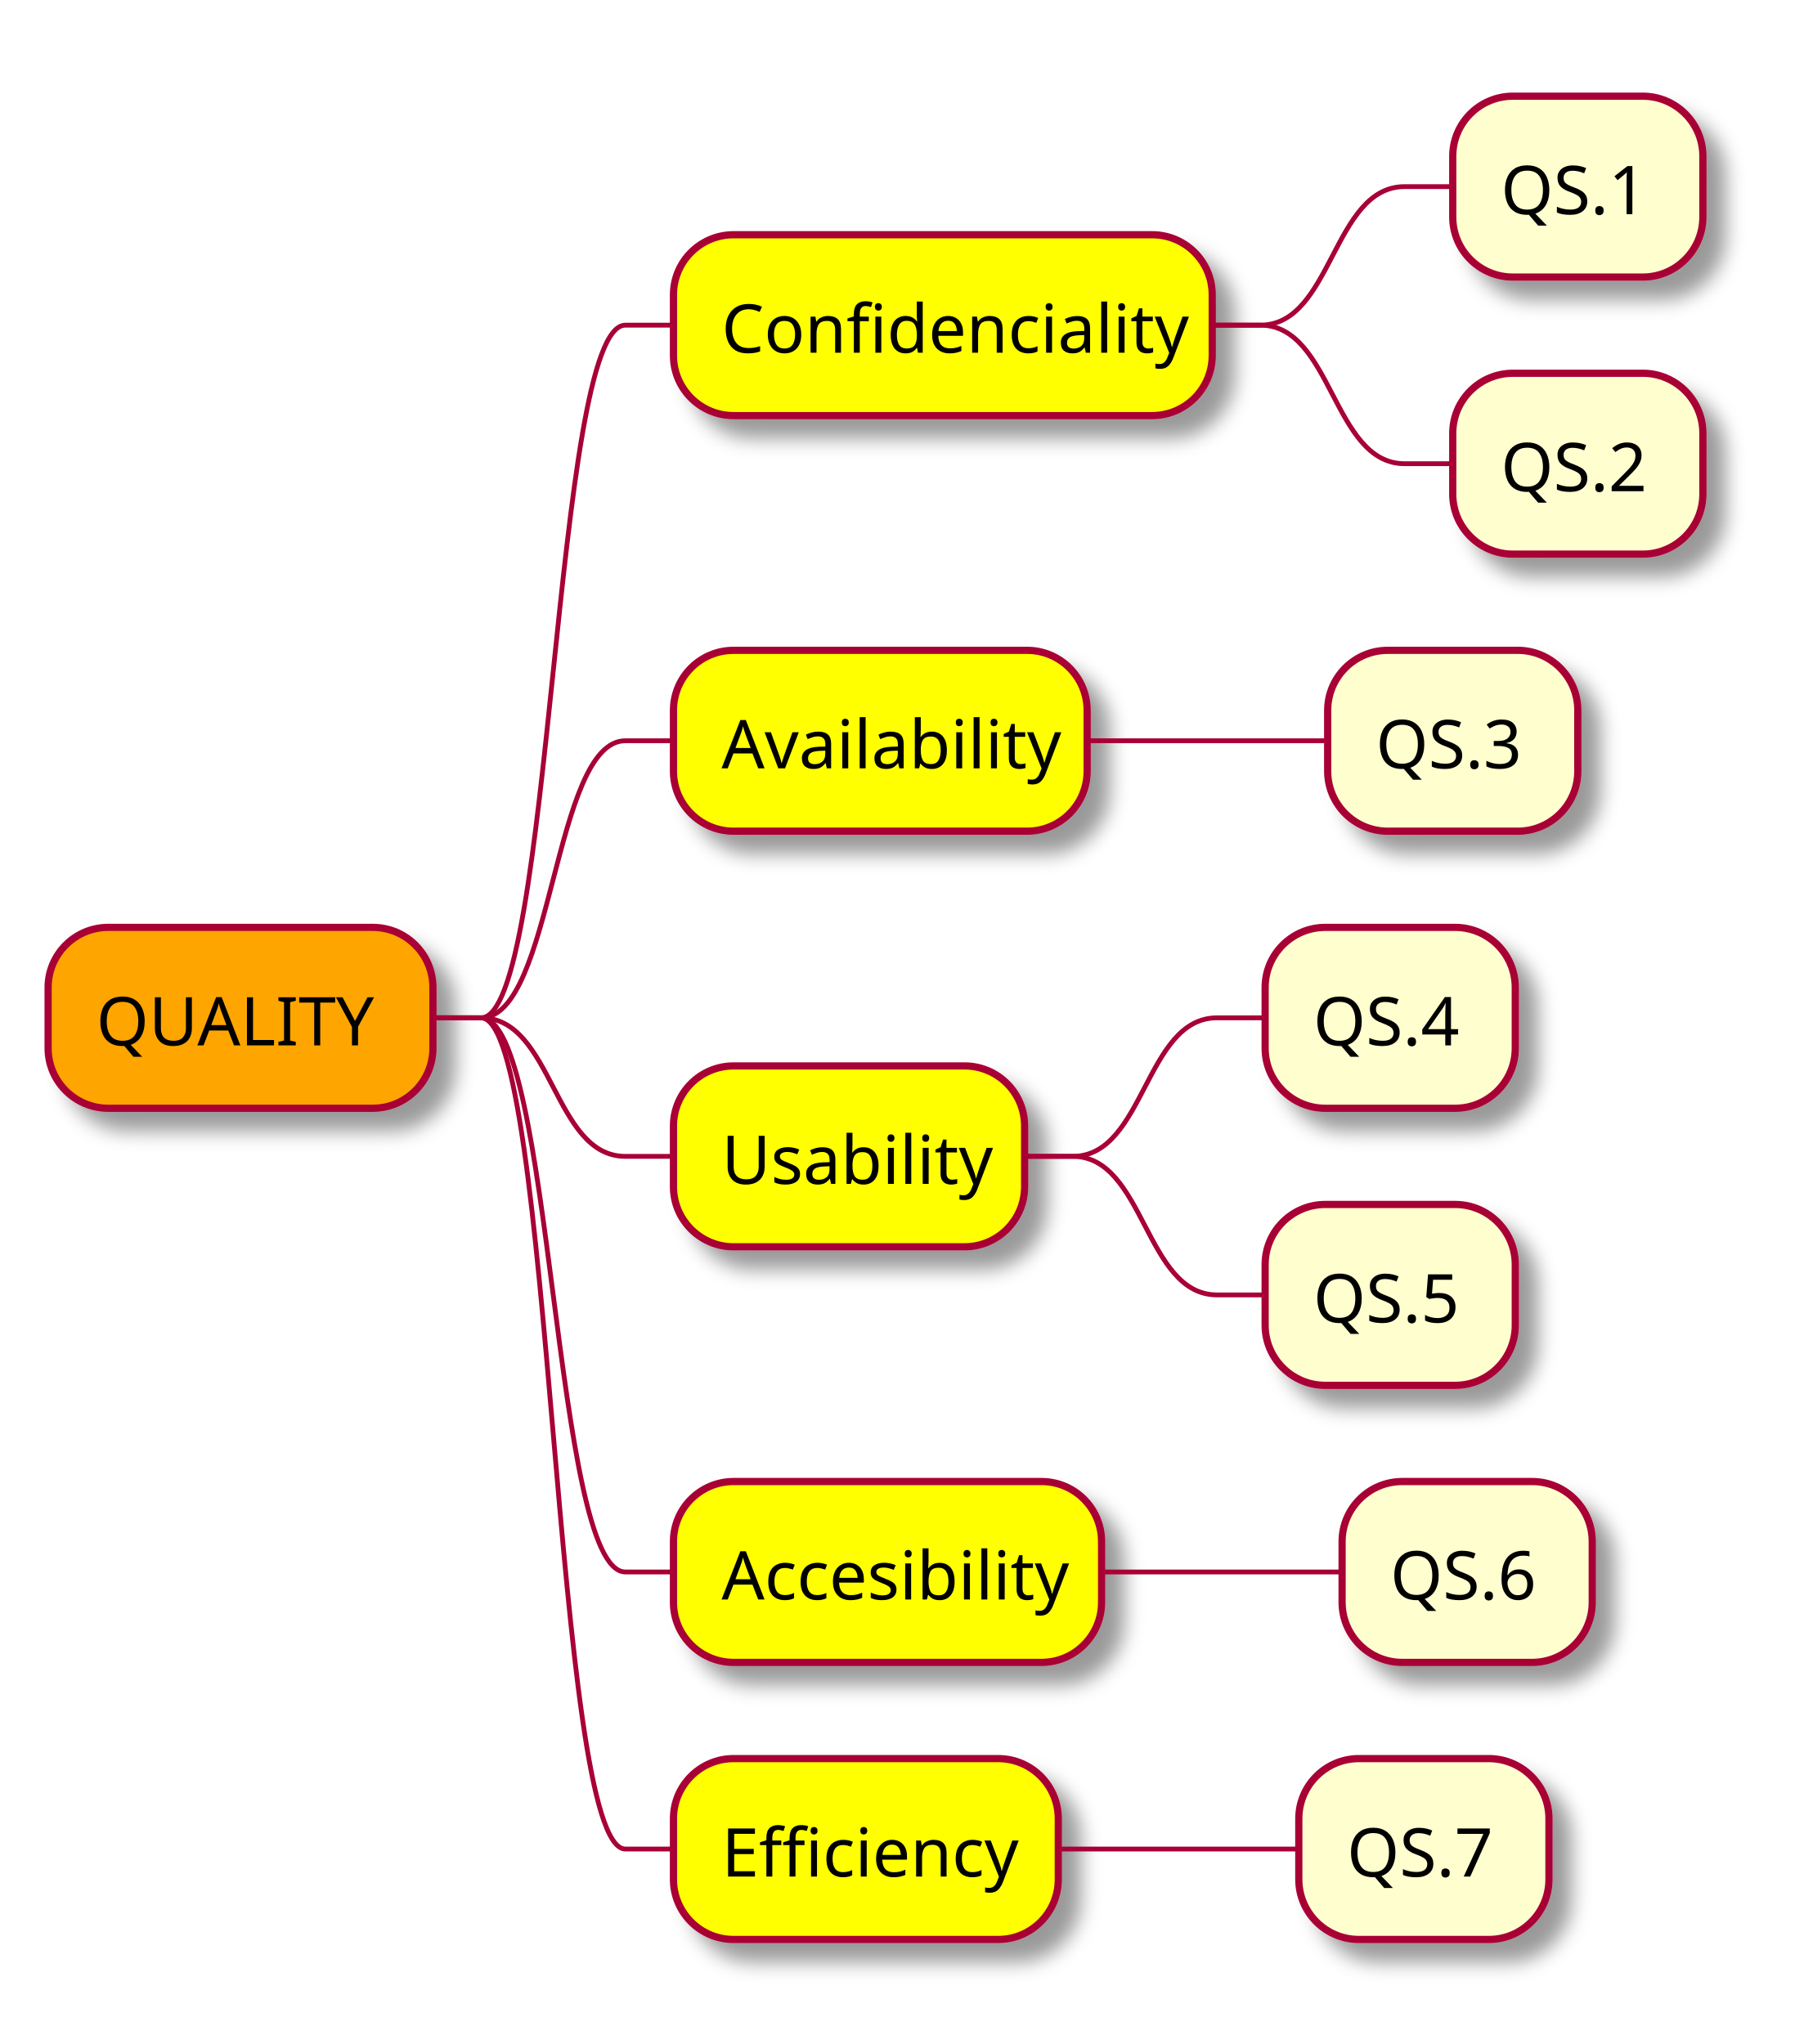
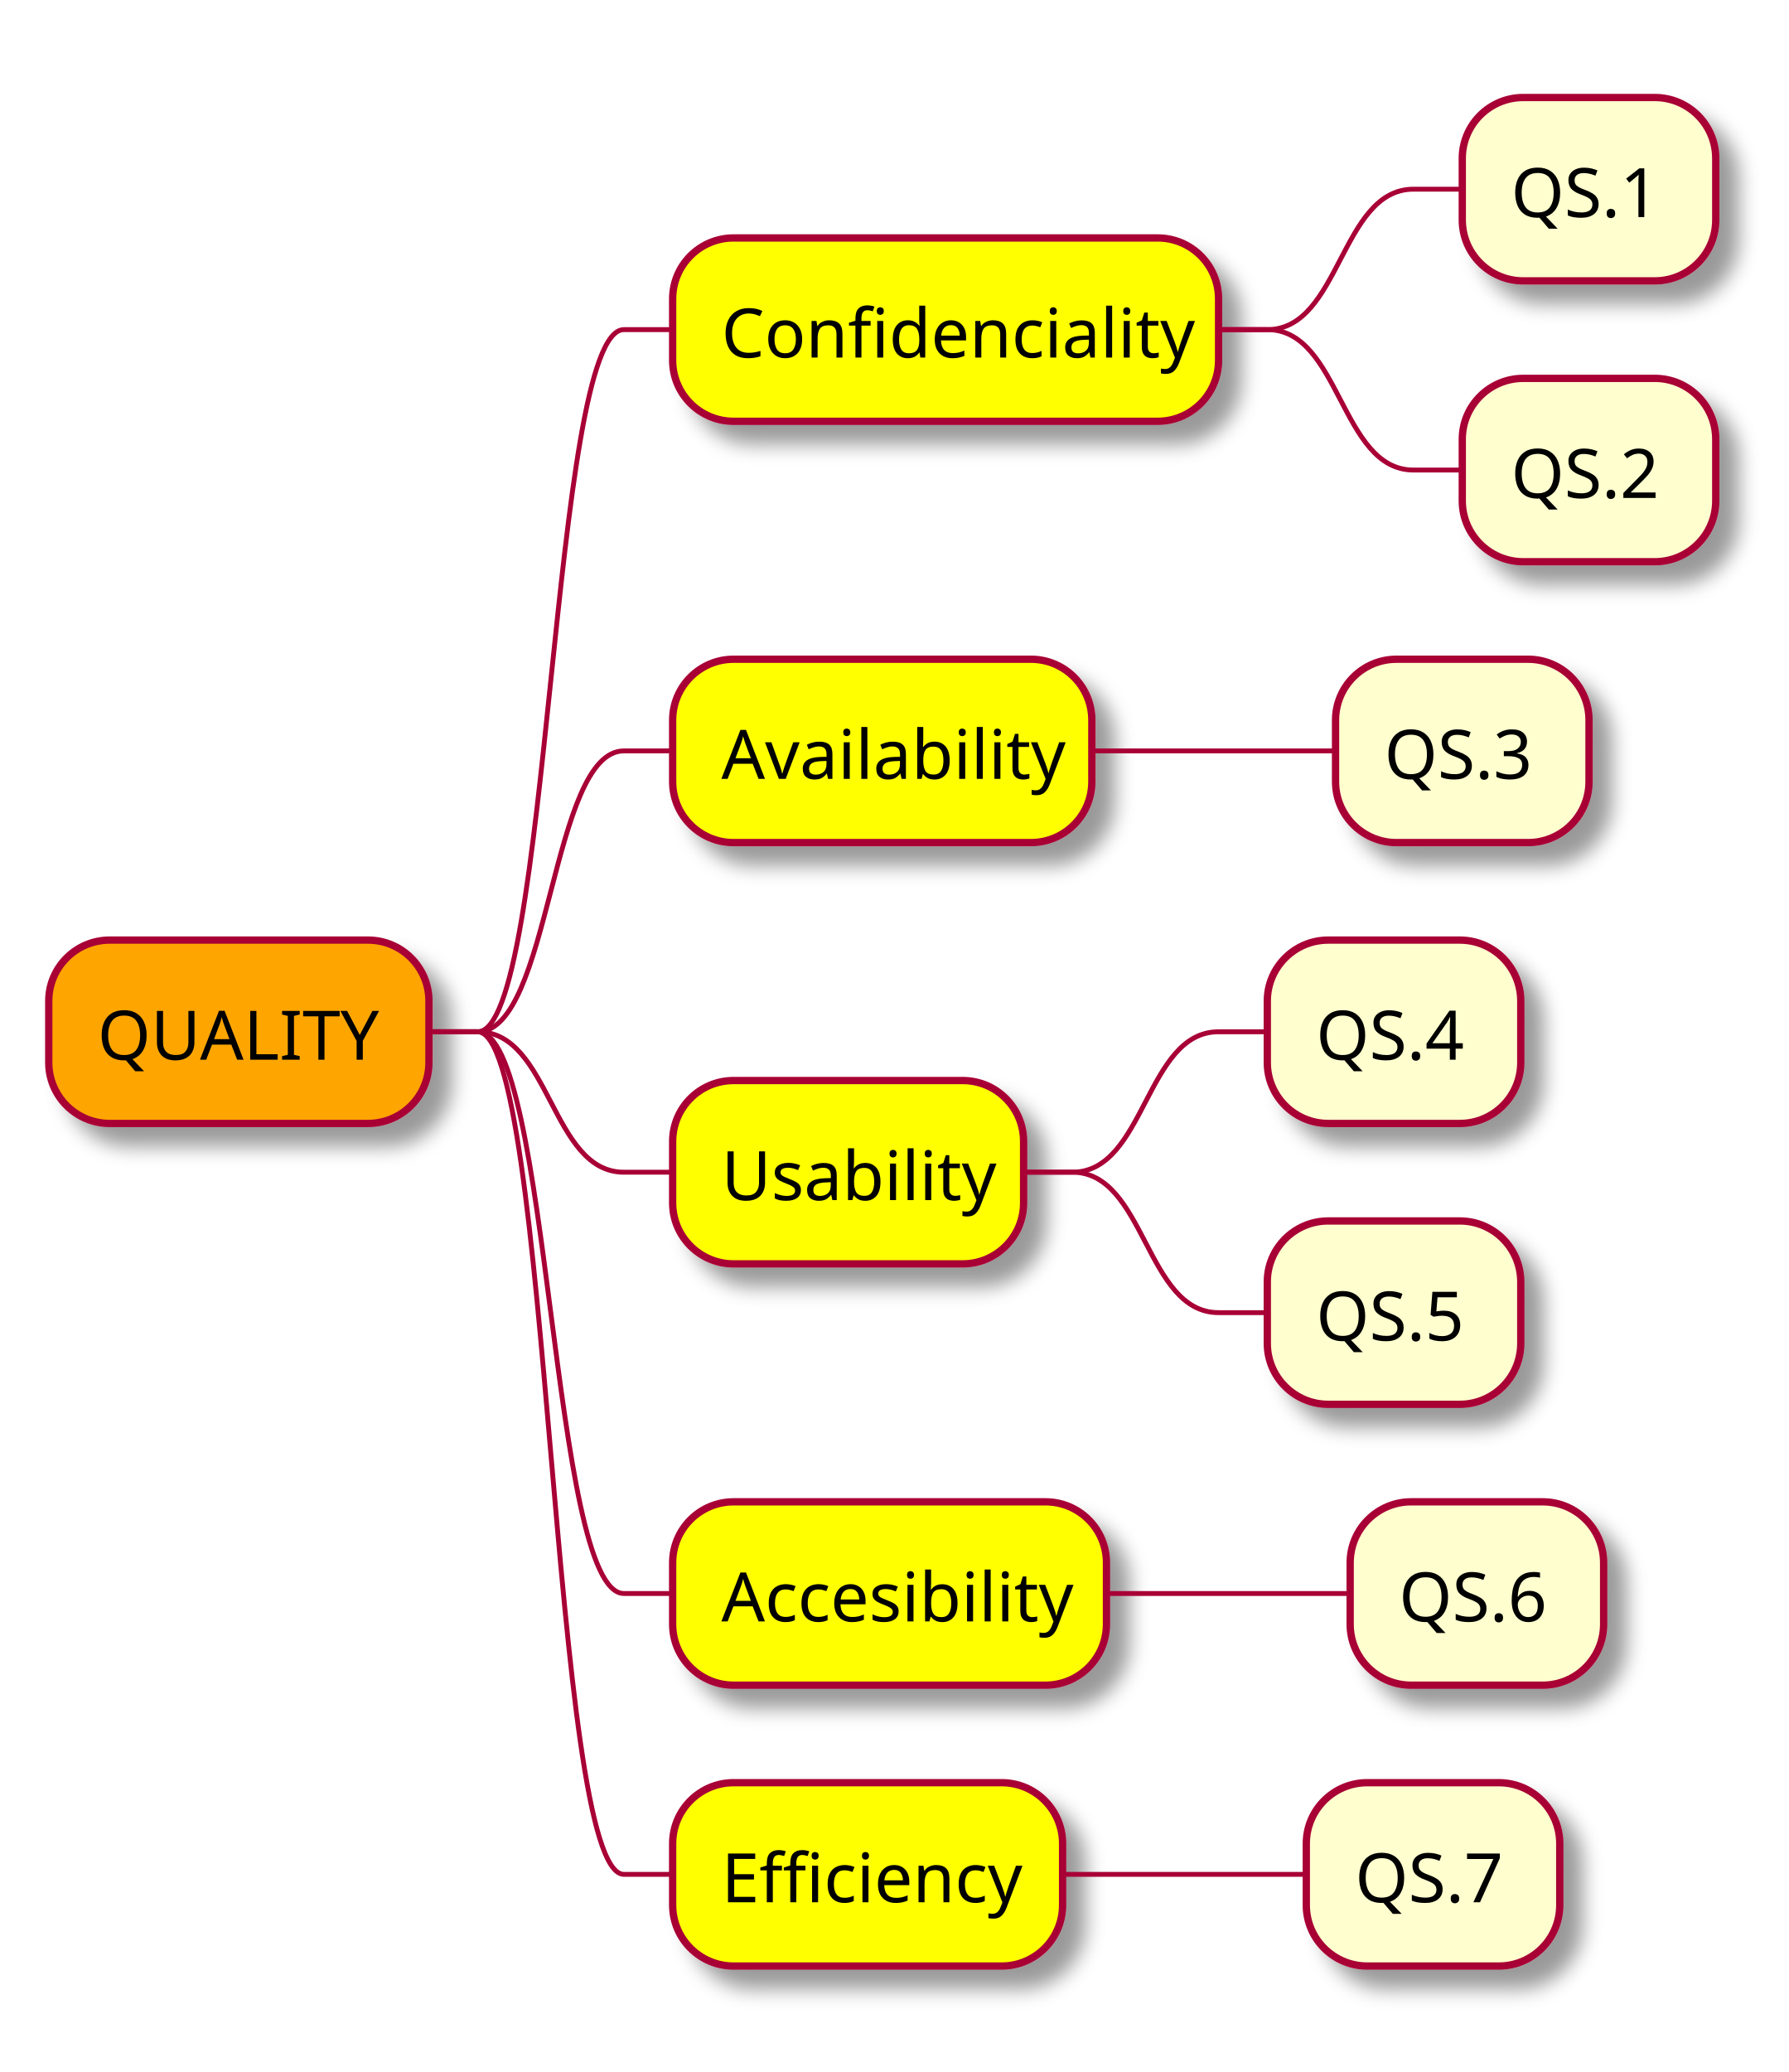
- <svg xmlns="http://www.w3.org/2000/svg" contentScriptType="application/ecmascript" contentStyleType="text/css" height="425px" preserveAspectRatio="none" style="width:373px;height:425px;background:#FFFFFF;" version="1.1" viewBox="0 0 373 425" width="373px" zoomAndPan="magnify">
+ <svg xmlns="http://www.w3.org/2000/svg" contentScriptType="application/ecmascript" contentStyleType="text/css" height="425px" preserveAspectRatio="none" style="width:367px;height:425px;background:#FFFFFF;" version="1.1" viewBox="0 0 367 425" width="367px" zoomAndPan="magnify">
  <defs>
    <filter height="300%" id="f1iyddrcvkeajc" width="300%" x="-1" y="-1">
      <feGaussianBlur result="blurOut" stdDeviation="2.0" />
      <feColorMatrix in="blurOut" result="blurOut2" type="matrix" values="0 0 0 0 0 0 0 0 0 0 0 0 0 0 0 0 0 0 .4 0" />
      <feOffset dx="4.0" dy="4.0" in="blurOut2" result="blurOut3" />
      <feBlend in="SourceGraphic" in2="blurOut3" mode="normal" />
    </filter>
  </defs>
  <g>
-     <rect fill="#FFA500" filter="url(#f1iyddrcvkeajc)" height="37.609" rx="12.5" ry="12.5" style="stroke:#A80036;stroke-width:1.5;" width="80" x="10" y="192.828" />
-     <text fill="#000000" font-family="sans-serif" font-size="14" lengthAdjust="spacing" textLength="60" x="20" y="217.361">QUALITY</text>
-     <rect fill="#FFFF00" filter="url(#f1iyddrcvkeajc)" height="37.609" rx="12.5" ry="12.5" style="stroke:#A80036;stroke-width:1.5;" width="112" x="140" y="48.805" />
-     <text fill="#000000" font-family="sans-serif" font-size="14" lengthAdjust="spacing" textLength="92" x="150" y="73.338">Confidenciality</text>
-     <rect fill="#FEFECE" filter="url(#f1iyddrcvkeajc)" height="37.609" rx="12.5" ry="12.5" style="stroke:#A80036;stroke-width:1.5;" width="52" x="302" y="20" />
-     <text fill="#000000" font-family="sans-serif" font-size="14" lengthAdjust="spacing" textLength="32" x="312" y="44.533">QS.1</text>
-     <path d="M252,67.609 L262,67.609 C277,67.609 277,38.805 292,38.805 L302,38.805 " fill="none" style="stroke:#A80036;stroke-width:1.0;" />
-     <rect fill="#FEFECE" filter="url(#f1iyddrcvkeajc)" height="37.609" rx="12.5" ry="12.5" style="stroke:#A80036;stroke-width:1.5;" width="52" x="302" y="77.609" />
-     <text fill="#000000" font-family="sans-serif" font-size="14" lengthAdjust="spacing" textLength="32" x="312" y="102.143">QS.2</text>
-     <path d="M252,67.609 L262,67.609 C277,67.609 277,96.414 292,96.414 L302,96.414 " fill="none" style="stroke:#A80036;stroke-width:1.0;" />
-     <path d="M90,211.633 L100,211.633 C115,211.633 115,67.609 130,67.609 L140,67.609 " fill="none" style="stroke:#A80036;stroke-width:1.0;" />
-     <rect fill="#FFFF00" filter="url(#f1iyddrcvkeajc)" height="37.609" rx="12.5" ry="12.5" style="stroke:#A80036;stroke-width:1.5;" width="86" x="140" y="135.219" />
-     <text fill="#000000" font-family="sans-serif" font-size="14" lengthAdjust="spacing" textLength="66" x="150" y="159.752">Availability</text>
-     <rect fill="#FEFECE" filter="url(#f1iyddrcvkeajc)" height="37.609" rx="12.5" ry="12.5" style="stroke:#A80036;stroke-width:1.5;" width="52" x="276" y="135.219" />
-     <text fill="#000000" font-family="sans-serif" font-size="14" lengthAdjust="spacing" textLength="32" x="286" y="159.752">QS.3</text>
-     <path d="M226,154.023 L236,154.023 C251,154.023 251,154.023 266,154.023 L276,154.023 " fill="none" style="stroke:#A80036;stroke-width:1.0;" />
-     <path d="M90,211.633 L100,211.633 C115,211.633 115,154.023 130,154.023 L140,154.023 " fill="none" style="stroke:#A80036;stroke-width:1.0;" />
-     <rect fill="#FFFF00" filter="url(#f1iyddrcvkeajc)" height="37.609" rx="12.5" ry="12.5" style="stroke:#A80036;stroke-width:1.5;" width="73" x="140" y="221.633" />
-     <text fill="#000000" font-family="sans-serif" font-size="14" lengthAdjust="spacing" textLength="53" x="150" y="246.166">Usability</text>
-     <rect fill="#FEFECE" filter="url(#f1iyddrcvkeajc)" height="37.609" rx="12.5" ry="12.5" style="stroke:#A80036;stroke-width:1.5;" width="52" x="263" y="192.828" />
-     <text fill="#000000" font-family="sans-serif" font-size="14" lengthAdjust="spacing" textLength="32" x="273" y="217.361">QS.4</text>
-     <path d="M213,240.438 L223,240.438 C238,240.438 238,211.633 253,211.633 L263,211.633 " fill="none" style="stroke:#A80036;stroke-width:1.0;" />
-     <rect fill="#FEFECE" filter="url(#f1iyddrcvkeajc)" height="37.609" rx="12.5" ry="12.5" style="stroke:#A80036;stroke-width:1.5;" width="52" x="263" y="250.438" />
-     <text fill="#000000" font-family="sans-serif" font-size="14" lengthAdjust="spacing" textLength="32" x="273" y="274.971">QS.5</text>
-     <path d="M213,240.438 L223,240.438 C238,240.438 238,269.242 253,269.242 L263,269.242 " fill="none" style="stroke:#A80036;stroke-width:1.0;" />
-     <path d="M90,211.633 L100,211.633 C115,211.633 115,240.438 130,240.438 L140,240.438 " fill="none" style="stroke:#A80036;stroke-width:1.0;" />
-     <rect fill="#FFFF00" filter="url(#f1iyddrcvkeajc)" height="37.609" rx="12.5" ry="12.5" style="stroke:#A80036;stroke-width:1.5;" width="89" x="140" y="308.047" />
-     <text fill="#000000" font-family="sans-serif" font-size="14" lengthAdjust="spacing" textLength="69" x="150" y="332.58">Accesibility</text>
-     <rect fill="#FEFECE" filter="url(#f1iyddrcvkeajc)" height="37.609" rx="12.5" ry="12.5" style="stroke:#A80036;stroke-width:1.5;" width="52" x="279" y="308.047" />
-     <text fill="#000000" font-family="sans-serif" font-size="14" lengthAdjust="spacing" textLength="32" x="289" y="332.58">QS.6</text>
-     <path d="M229,326.852 L239,326.852 C254,326.852 254,326.852 269,326.852 L279,326.852 " fill="none" style="stroke:#A80036;stroke-width:1.0;" />
-     <path d="M90,211.633 L100,211.633 C115,211.633 115,326.852 130,326.852 L140,326.852 " fill="none" style="stroke:#A80036;stroke-width:1.0;" />
-     <rect fill="#FFFF00" filter="url(#f1iyddrcvkeajc)" height="37.609" rx="12.5" ry="12.5" style="stroke:#A80036;stroke-width:1.5;" width="80" x="140" y="365.656" />
-     <text fill="#000000" font-family="sans-serif" font-size="14" lengthAdjust="spacing" textLength="60" x="150" y="390.19">Efficiency</text>
-     <rect fill="#FEFECE" filter="url(#f1iyddrcvkeajc)" height="37.609" rx="12.5" ry="12.5" style="stroke:#A80036;stroke-width:1.5;" width="52" x="270" y="365.656" />
-     <text fill="#000000" font-family="sans-serif" font-size="14" lengthAdjust="spacing" textLength="32" x="280" y="390.19">QS.7</text>
-     <path d="M220,384.461 L230,384.461 C245,384.461 245,384.461 260,384.461 L270,384.461 " fill="none" style="stroke:#A80036;stroke-width:1.0;" />
-     <path d="M90,211.633 L100,211.633 C115,211.633 115,384.461 130,384.461 L140,384.461 " fill="none" style="stroke:#A80036;stroke-width:1.0;" />
+     <rect fill="#FFA500" filter="url(#f1iyddrcvkeajc)" height="37.609" rx="12.5" ry="12.5" style="stroke:#A80036;stroke-width:1.5;" width="78" x="10" y="192.828" />
+     <text fill="#000000" font-family="sans-serif" font-size="14" lengthAdjust="spacing" textLength="58" x="20" y="217.361">QUALITY</text>
+     <rect fill="#FFFF00" filter="url(#f1iyddrcvkeajc)" height="37.609" rx="12.5" ry="12.5" style="stroke:#A80036;stroke-width:1.5;" width="112" x="138" y="48.805" />
+     <text fill="#000000" font-family="sans-serif" font-size="14" lengthAdjust="spacing" textLength="92" x="148" y="73.338">Confidenciality</text>
+     <rect fill="#FEFECE" filter="url(#f1iyddrcvkeajc)" height="37.609" rx="12.5" ry="12.5" style="stroke:#A80036;stroke-width:1.5;" width="52" x="300" y="20" />
+     <text fill="#000000" font-family="sans-serif" font-size="14" lengthAdjust="spacing" textLength="32" x="310" y="44.533">QS.1</text>
+     <path d="M250,67.609 L260,67.609 C275,67.609 275,38.805 290,38.805 L300,38.805 " fill="none" style="stroke:#A80036;stroke-width:1.0;" />
+     <rect fill="#FEFECE" filter="url(#f1iyddrcvkeajc)" height="37.609" rx="12.5" ry="12.5" style="stroke:#A80036;stroke-width:1.5;" width="52" x="300" y="77.609" />
+     <text fill="#000000" font-family="sans-serif" font-size="14" lengthAdjust="spacing" textLength="32" x="310" y="102.143">QS.2</text>
+     <path d="M250,67.609 L260,67.609 C275,67.609 275,96.414 290,96.414 L300,96.414 " fill="none" style="stroke:#A80036;stroke-width:1.0;" />
+     <path d="M88,211.633 L98,211.633 C113,211.633 113,67.609 128,67.609 L138,67.609 " fill="none" style="stroke:#A80036;stroke-width:1.0;" />
+     <rect fill="#FFFF00" filter="url(#f1iyddrcvkeajc)" height="37.609" rx="12.5" ry="12.5" style="stroke:#A80036;stroke-width:1.5;" width="86" x="138" y="135.219" />
+     <text fill="#000000" font-family="sans-serif" font-size="14" lengthAdjust="spacing" textLength="66" x="148" y="159.752">Availability</text>
+     <rect fill="#FEFECE" filter="url(#f1iyddrcvkeajc)" height="37.609" rx="12.5" ry="12.5" style="stroke:#A80036;stroke-width:1.5;" width="52" x="274" y="135.219" />
+     <text fill="#000000" font-family="sans-serif" font-size="14" lengthAdjust="spacing" textLength="32" x="284" y="159.752">QS.3</text>
+     <path d="M224,154.023 L234,154.023 C249,154.023 249,154.023 264,154.023 L274,154.023 " fill="none" style="stroke:#A80036;stroke-width:1.0;" />
+     <path d="M88,211.633 L98,211.633 C113,211.633 113,154.023 128,154.023 L138,154.023 " fill="none" style="stroke:#A80036;stroke-width:1.0;" />
+     <rect fill="#FFFF00" filter="url(#f1iyddrcvkeajc)" height="37.609" rx="12.5" ry="12.5" style="stroke:#A80036;stroke-width:1.5;" width="72" x="138" y="221.633" />
+     <text fill="#000000" font-family="sans-serif" font-size="14" lengthAdjust="spacing" textLength="52" x="148" y="246.166">Usability</text>
+     <rect fill="#FEFECE" filter="url(#f1iyddrcvkeajc)" height="37.609" rx="12.5" ry="12.5" style="stroke:#A80036;stroke-width:1.5;" width="52" x="260" y="192.828" />
+     <text fill="#000000" font-family="sans-serif" font-size="14" lengthAdjust="spacing" textLength="32" x="270" y="217.361">QS.4</text>
+     <path d="M210,240.438 L220,240.438 C235,240.438 235,211.633 250,211.633 L260,211.633 " fill="none" style="stroke:#A80036;stroke-width:1.0;" />
+     <rect fill="#FEFECE" filter="url(#f1iyddrcvkeajc)" height="37.609" rx="12.5" ry="12.5" style="stroke:#A80036;stroke-width:1.5;" width="52" x="260" y="250.438" />
+     <text fill="#000000" font-family="sans-serif" font-size="14" lengthAdjust="spacing" textLength="32" x="270" y="274.971">QS.5</text>
+     <path d="M210,240.438 L220,240.438 C235,240.438 235,269.242 250,269.242 L260,269.242 " fill="none" style="stroke:#A80036;stroke-width:1.0;" />
+     <path d="M88,211.633 L98,211.633 C113,211.633 113,240.438 128,240.438 L138,240.438 " fill="none" style="stroke:#A80036;stroke-width:1.0;" />
+     <rect fill="#FFFF00" filter="url(#f1iyddrcvkeajc)" height="37.609" rx="12.5" ry="12.5" style="stroke:#A80036;stroke-width:1.5;" width="89" x="138" y="308.047" />
+     <text fill="#000000" font-family="sans-serif" font-size="14" lengthAdjust="spacing" textLength="69" x="148" y="332.58">Accesibility</text>
+     <rect fill="#FEFECE" filter="url(#f1iyddrcvkeajc)" height="37.609" rx="12.5" ry="12.5" style="stroke:#A80036;stroke-width:1.5;" width="52" x="277" y="308.047" />
+     <text fill="#000000" font-family="sans-serif" font-size="14" lengthAdjust="spacing" textLength="32" x="287" y="332.58">QS.6</text>
+     <path d="M227,326.852 L237,326.852 C252,326.852 252,326.852 267,326.852 L277,326.852 " fill="none" style="stroke:#A80036;stroke-width:1.0;" />
+     <path d="M88,211.633 L98,211.633 C113,211.633 113,326.852 128,326.852 L138,326.852 " fill="none" style="stroke:#A80036;stroke-width:1.0;" />
+     <rect fill="#FFFF00" filter="url(#f1iyddrcvkeajc)" height="37.609" rx="12.5" ry="12.5" style="stroke:#A80036;stroke-width:1.5;" width="80" x="138" y="365.656" />
+     <text fill="#000000" font-family="sans-serif" font-size="14" lengthAdjust="spacing" textLength="60" x="148" y="390.19">Efficiency</text>
+     <rect fill="#FEFECE" filter="url(#f1iyddrcvkeajc)" height="37.609" rx="12.5" ry="12.5" style="stroke:#A80036;stroke-width:1.5;" width="52" x="268" y="365.656" />
+     <text fill="#000000" font-family="sans-serif" font-size="14" lengthAdjust="spacing" textLength="32" x="278" y="390.19">QS.7</text>
+     <path d="M218,384.461 L228,384.461 C243,384.461 243,384.461 258,384.461 L268,384.461 " fill="none" style="stroke:#A80036;stroke-width:1.0;" />
+     <path d="M88,211.633 L98,211.633 C113,211.633 113,384.461 128,384.461 L138,384.461 " fill="none" style="stroke:#A80036;stroke-width:1.0;" />
  </g>
</svg>
